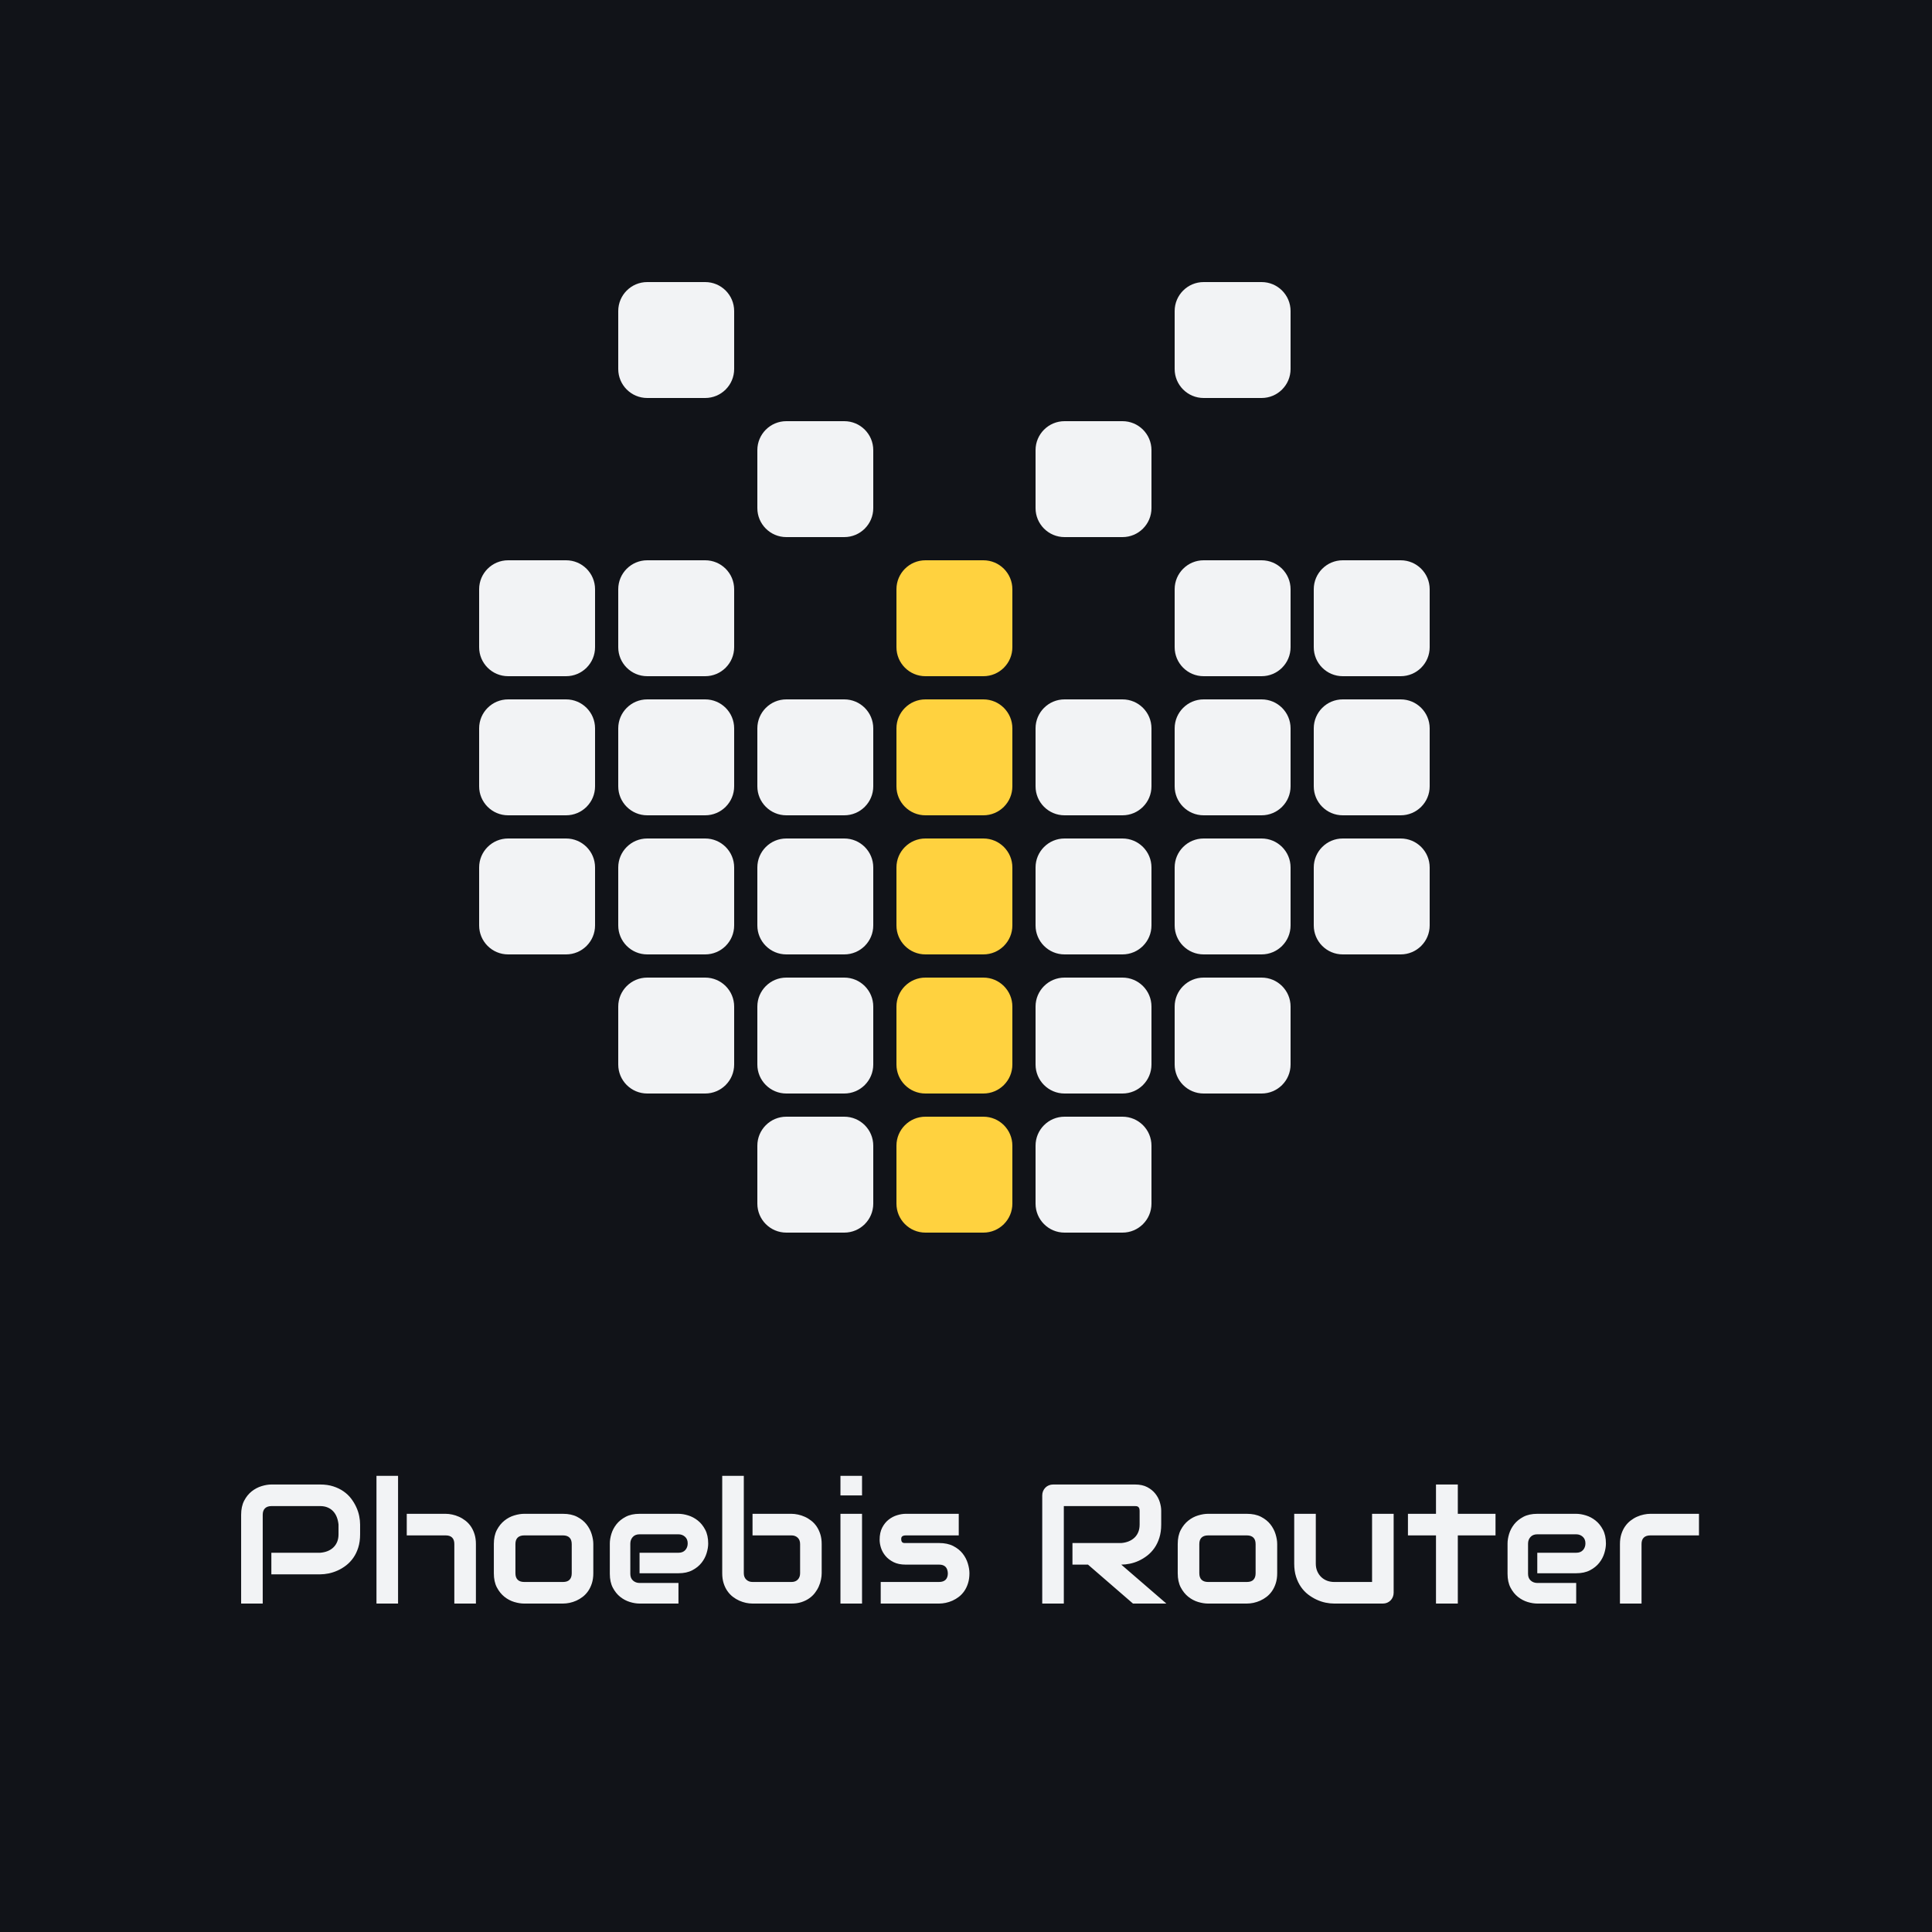
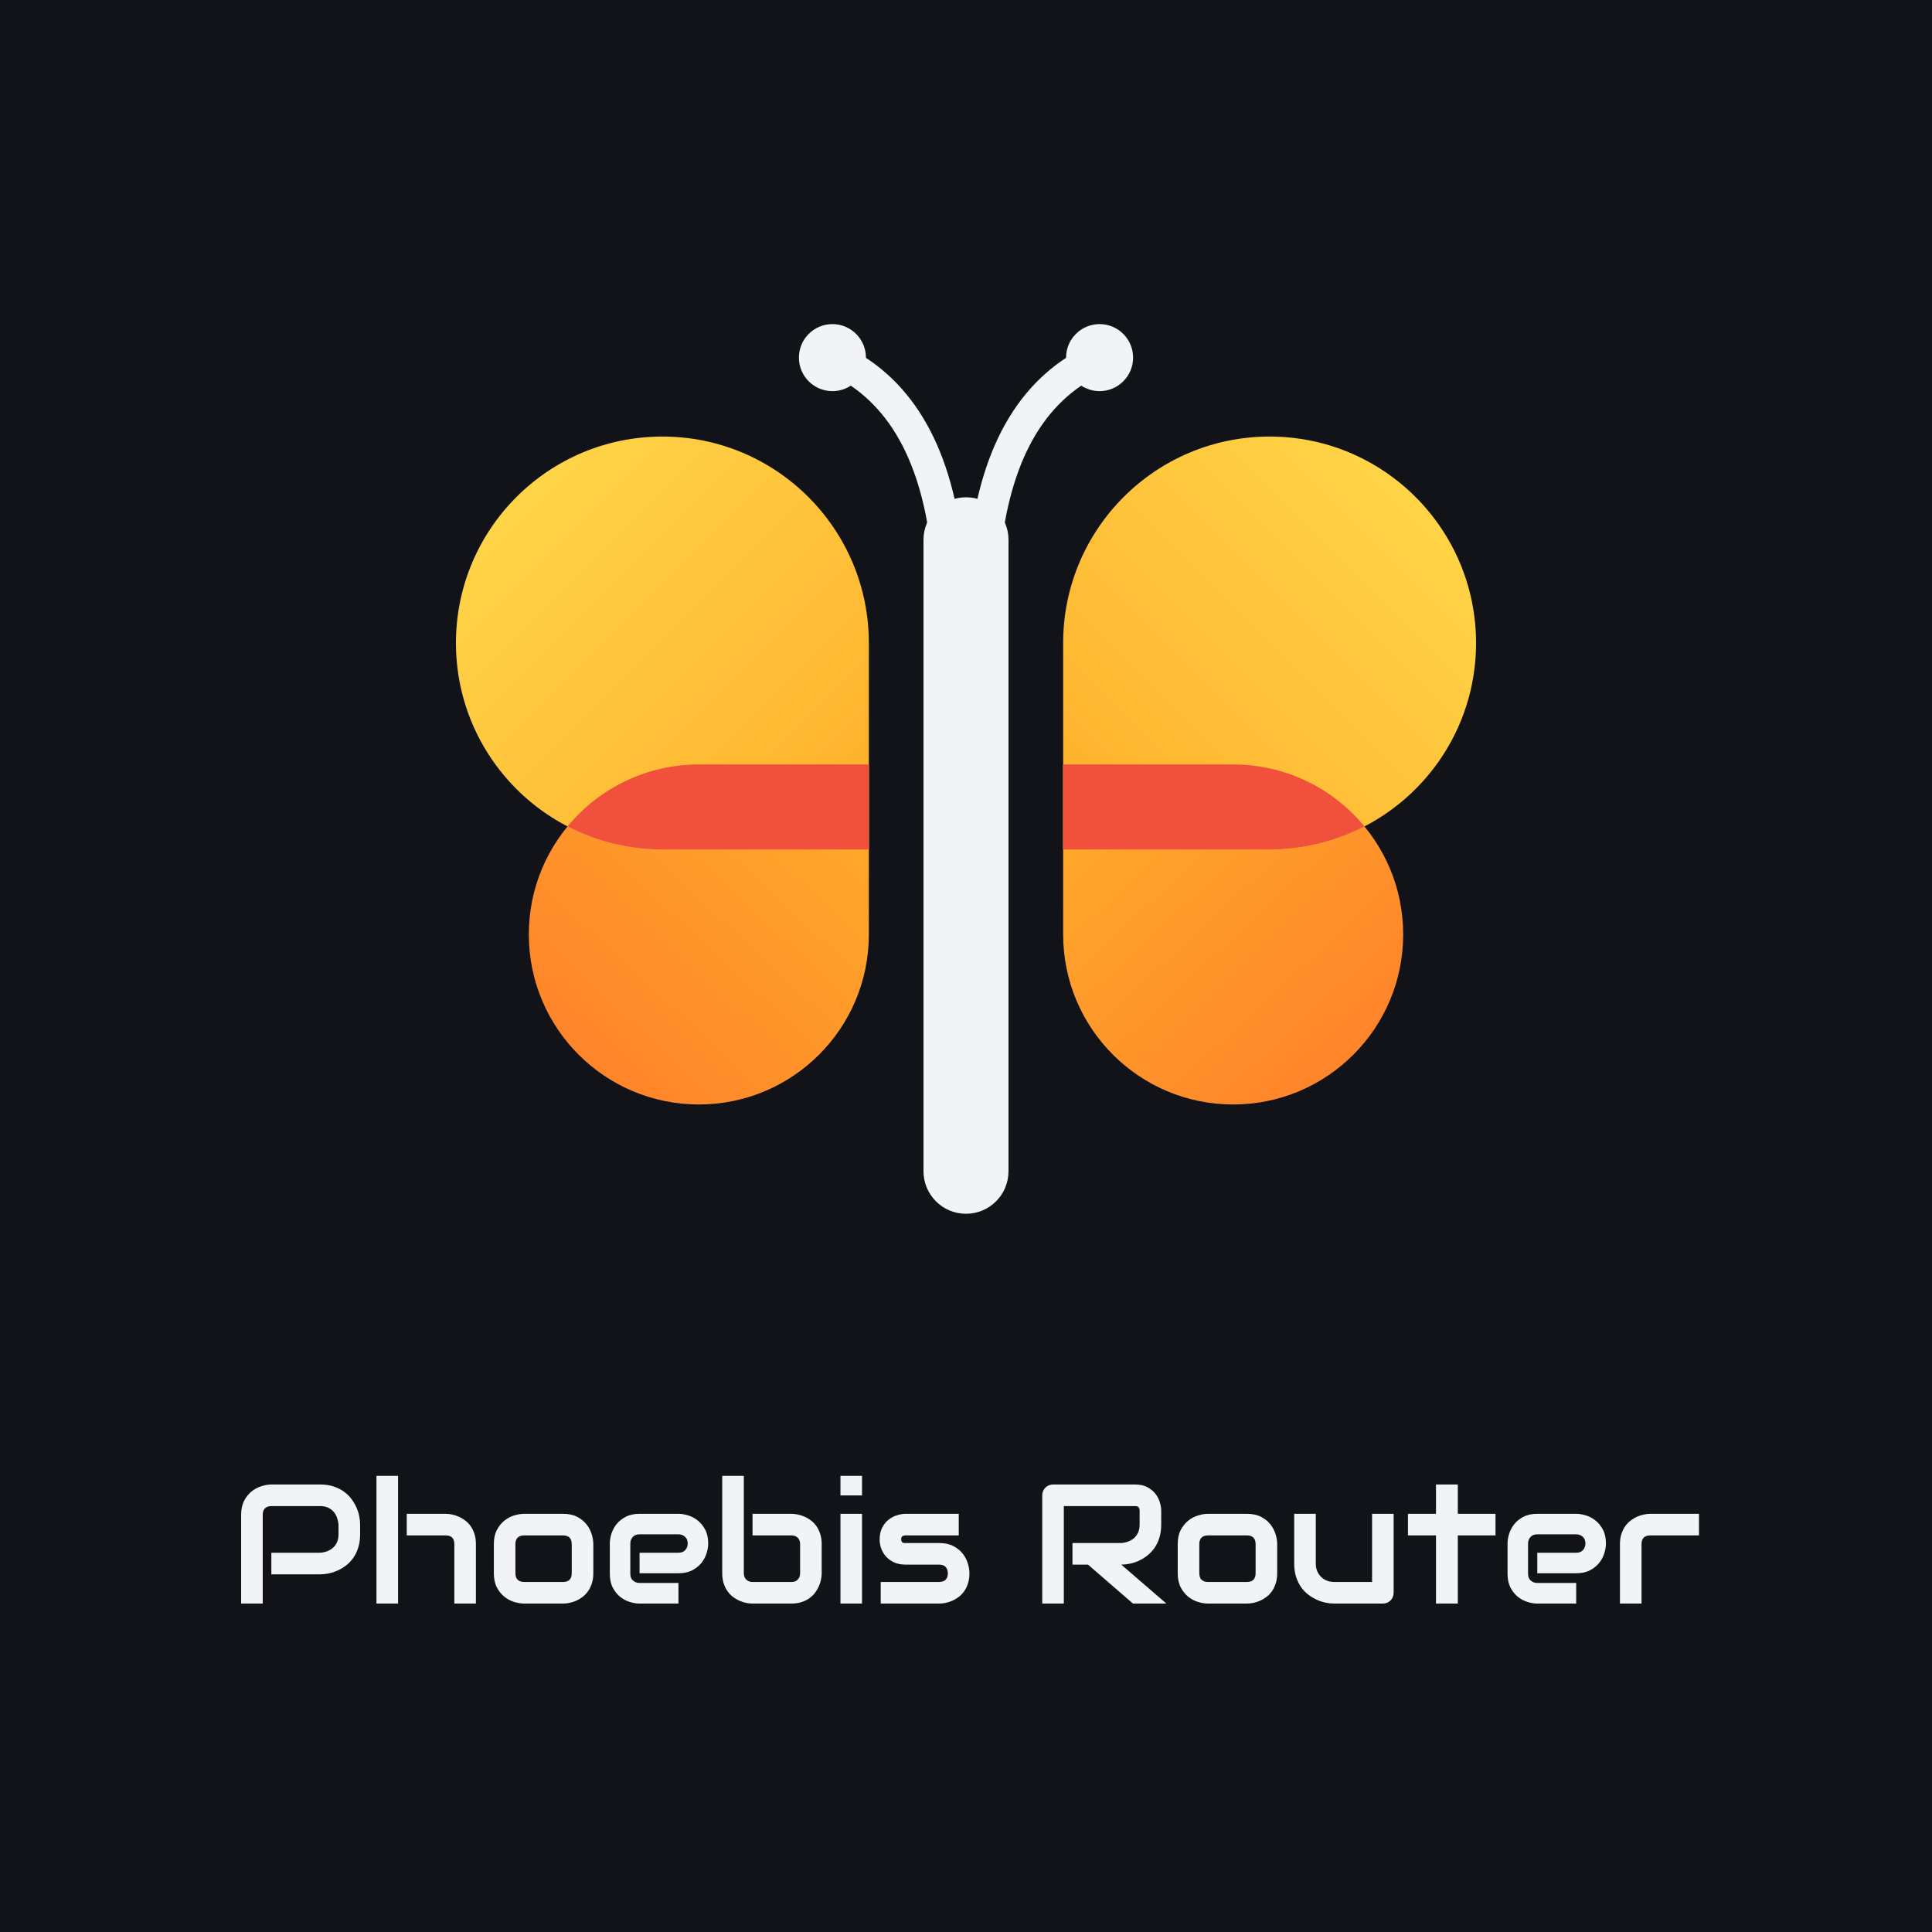
<svg xmlns="http://www.w3.org/2000/svg" width="1000" height="1000" viewBox="0 0 1000 1000">
+   <defs>
+     <linearGradient id="linear-pattern-0" gradientUnits="userSpaceOnUse" x1="449.714" y1="395.674" x2="286.286" y2="571.674">
+       <stop offset="0" stop-color="rgb(100%, 68.235%, 16.863%)" stop-opacity="1" />
+       <stop offset="1" stop-color="rgb(100%, 49.804%, 16.471%)" stop-opacity="1" />
+     </linearGradient>
+     <linearGradient id="linear-pattern-1" gradientUnits="userSpaceOnUse" x1="248.571" y1="238.531" x2="449.714" y2="439.674">
+       <stop offset="0" stop-color="rgb(100%, 84.706%, 29.02%)" stop-opacity="1" />
+       <stop offset="1" stop-color="rgb(100%, 68.235%, 16.863%)" stop-opacity="1" />
+     </linearGradient>
+     <linearGradient id="linear-pattern-2" gradientUnits="userSpaceOnUse" x1="550.286" y1="395.674" x2="713.714" y2="571.674">
+       <stop offset="0" stop-color="rgb(100%, 68.235%, 16.863%)" stop-opacity="1" />
+       <stop offset="1" stop-color="rgb(100%, 49.804%, 16.471%)" stop-opacity="1" />
+     </linearGradient>
+     <linearGradient id="linear-pattern-3" gradientUnits="userSpaceOnUse" x1="751.429" y1="238.531" x2="550.286" y2="439.674">
+       <stop offset="0" stop-color="rgb(100%, 84.706%, 29.02%)" stop-opacity="1" />
+       <stop offset="1" stop-color="rgb(100%, 68.235%, 16.863%)" stop-opacity="1" />
+     </linearGradient>
+   </defs>
  <rect x="-100" y="-100" width="1200" height="1200" fill="rgb(6.667%, 7.451%, 9.412%)" fill-opacity="1" />
-   <path fill-rule="nonzero" fill="rgb(94.902%, 95.294%, 96.078%)" fill-opacity="1" d="M 335 146 L 365 146 C 373.285 146 380 152.715 380 161 L 380 191 C 380 199.285 373.285 206 365 206 L 335 206 C 326.715 206 320 199.285 320 191 L 320 161 C 320 152.715 326.715 146 335 146 Z M 335 146 " />
-   <path fill-rule="nonzero" fill="rgb(94.902%, 95.294%, 96.078%)" fill-opacity="1" d="M 623 146 L 653 146 C 661.285 146 668 152.715 668 161 L 668 191 C 668 199.285 661.285 206 653 206 L 623 206 C 614.715 206 608 199.285 608 191 L 608 161 C 608 152.715 614.715 146 623 146 Z M 623 146 " />
-   <path fill-rule="nonzero" fill="rgb(94.902%, 95.294%, 96.078%)" fill-opacity="1" d="M 407 218 L 437 218 C 445.285 218 452 224.715 452 233 L 452 263 C 452 271.285 445.285 278 437 278 L 407 278 C 398.715 278 392 271.285 392 263 L 392 233 C 392 224.715 398.715 218 407 218 Z M 407 218 " />
-   <path fill-rule="nonzero" fill="rgb(94.902%, 95.294%, 96.078%)" fill-opacity="1" d="M 551 218 L 581 218 C 589.285 218 596 224.715 596 233 L 596 263 C 596 271.285 589.285 278 581 278 L 551 278 C 542.715 278 536 271.285 536 263 L 536 233 C 536 224.715 542.715 218 551 218 Z M 551 218 " />
-   <path fill-rule="nonzero" fill="rgb(94.902%, 95.294%, 96.078%)" fill-opacity="1" d="M 263 290 L 293 290 C 301.285 290 308 296.715 308 305 L 308 335 C 308 343.285 301.285 350 293 350 L 263 350 C 254.715 350 248 343.285 248 335 L 248 305 C 248 296.715 254.715 290 263 290 Z M 263 290 " />
-   <path fill-rule="nonzero" fill="rgb(94.902%, 95.294%, 96.078%)" fill-opacity="1" d="M 335 290 L 365 290 C 373.285 290 380 296.715 380 305 L 380 335 C 380 343.285 373.285 350 365 350 L 335 350 C 326.715 350 320 343.285 320 335 L 320 305 C 320 296.715 326.715 290 335 290 Z M 335 290 " />
-   <path fill-rule="nonzero" fill="rgb(100%, 82.353%, 24.706%)" fill-opacity="1" d="M 479 290 L 509 290 C 517.285 290 524 296.715 524 305 L 524 335 C 524 343.285 517.285 350 509 350 L 479 350 C 470.715 350 464 343.285 464 335 L 464 305 C 464 296.715 470.715 290 479 290 Z M 479 290 " />
-   <path fill-rule="nonzero" fill="rgb(94.902%, 95.294%, 96.078%)" fill-opacity="1" d="M 623 290 L 653 290 C 661.285 290 668 296.715 668 305 L 668 335 C 668 343.285 661.285 350 653 350 L 623 350 C 614.715 350 608 343.285 608 335 L 608 305 C 608 296.715 614.715 290 623 290 Z M 623 290 " />
-   <path fill-rule="nonzero" fill="rgb(94.902%, 95.294%, 96.078%)" fill-opacity="1" d="M 695 290 L 725 290 C 733.285 290 740 296.715 740 305 L 740 335 C 740 343.285 733.285 350 725 350 L 695 350 C 686.715 350 680 343.285 680 335 L 680 305 C 680 296.715 686.715 290 695 290 Z M 695 290 " />
-   <path fill-rule="nonzero" fill="rgb(94.902%, 95.294%, 96.078%)" fill-opacity="1" d="M 263 362 L 293 362 C 301.285 362 308 368.715 308 377 L 308 407 C 308 415.285 301.285 422 293 422 L 263 422 C 254.715 422 248 415.285 248 407 L 248 377 C 248 368.715 254.715 362 263 362 Z M 263 362 " />
-   <path fill-rule="nonzero" fill="rgb(94.902%, 95.294%, 96.078%)" fill-opacity="1" d="M 335 362 L 365 362 C 373.285 362 380 368.715 380 377 L 380 407 C 380 415.285 373.285 422 365 422 L 335 422 C 326.715 422 320 415.285 320 407 L 320 377 C 320 368.715 326.715 362 335 362 Z M 335 362 " />
-   <path fill-rule="nonzero" fill="rgb(94.902%, 95.294%, 96.078%)" fill-opacity="1" d="M 407 362 L 437 362 C 445.285 362 452 368.715 452 377 L 452 407 C 452 415.285 445.285 422 437 422 L 407 422 C 398.715 422 392 415.285 392 407 L 392 377 C 392 368.715 398.715 362 407 362 Z M 407 362 " />
-   <path fill-rule="nonzero" fill="rgb(100%, 82.353%, 24.706%)" fill-opacity="1" d="M 479 362 L 509 362 C 517.285 362 524 368.715 524 377 L 524 407 C 524 415.285 517.285 422 509 422 L 479 422 C 470.715 422 464 415.285 464 407 L 464 377 C 464 368.715 470.715 362 479 362 Z M 479 362 " />
-   <path fill-rule="nonzero" fill="rgb(94.902%, 95.294%, 96.078%)" fill-opacity="1" d="M 551 362 L 581 362 C 589.285 362 596 368.715 596 377 L 596 407 C 596 415.285 589.285 422 581 422 L 551 422 C 542.715 422 536 415.285 536 407 L 536 377 C 536 368.715 542.715 362 551 362 Z M 551 362 " />
-   <path fill-rule="nonzero" fill="rgb(94.902%, 95.294%, 96.078%)" fill-opacity="1" d="M 623 362 L 653 362 C 661.285 362 668 368.715 668 377 L 668 407 C 668 415.285 661.285 422 653 422 L 623 422 C 614.715 422 608 415.285 608 407 L 608 377 C 608 368.715 614.715 362 623 362 Z M 623 362 " />
-   <path fill-rule="nonzero" fill="rgb(94.902%, 95.294%, 96.078%)" fill-opacity="1" d="M 695 362 L 725 362 C 733.285 362 740 368.715 740 377 L 740 407 C 740 415.285 733.285 422 725 422 L 695 422 C 686.715 422 680 415.285 680 407 L 680 377 C 680 368.715 686.715 362 695 362 Z M 695 362 " />
-   <path fill-rule="nonzero" fill="rgb(94.902%, 95.294%, 96.078%)" fill-opacity="1" d="M 263 434 L 293 434 C 301.285 434 308 440.715 308 449 L 308 479 C 308 487.285 301.285 494 293 494 L 263 494 C 254.715 494 248 487.285 248 479 L 248 449 C 248 440.715 254.715 434 263 434 Z M 263 434 " />
-   <path fill-rule="nonzero" fill="rgb(94.902%, 95.294%, 96.078%)" fill-opacity="1" d="M 335 434 L 365 434 C 373.285 434 380 440.715 380 449 L 380 479 C 380 487.285 373.285 494 365 494 L 335 494 C 326.715 494 320 487.285 320 479 L 320 449 C 320 440.715 326.715 434 335 434 Z M 335 434 " />
-   <path fill-rule="nonzero" fill="rgb(94.902%, 95.294%, 96.078%)" fill-opacity="1" d="M 407 434 L 437 434 C 445.285 434 452 440.715 452 449 L 452 479 C 452 487.285 445.285 494 437 494 L 407 494 C 398.715 494 392 487.285 392 479 L 392 449 C 392 440.715 398.715 434 407 434 Z M 407 434 " />
-   <path fill-rule="nonzero" fill="rgb(100%, 82.353%, 24.706%)" fill-opacity="1" d="M 479 434 L 509 434 C 517.285 434 524 440.715 524 449 L 524 479 C 524 487.285 517.285 494 509 494 L 479 494 C 470.715 494 464 487.285 464 479 L 464 449 C 464 440.715 470.715 434 479 434 Z M 479 434 " />
-   <path fill-rule="nonzero" fill="rgb(94.902%, 95.294%, 96.078%)" fill-opacity="1" d="M 551 434 L 581 434 C 589.285 434 596 440.715 596 449 L 596 479 C 596 487.285 589.285 494 581 494 L 551 494 C 542.715 494 536 487.285 536 479 L 536 449 C 536 440.715 542.715 434 551 434 Z M 551 434 " />
-   <path fill-rule="nonzero" fill="rgb(94.902%, 95.294%, 96.078%)" fill-opacity="1" d="M 623 434 L 653 434 C 661.285 434 668 440.715 668 449 L 668 479 C 668 487.285 661.285 494 653 494 L 623 494 C 614.715 494 608 487.285 608 479 L 608 449 C 608 440.715 614.715 434 623 434 Z M 623 434 " />
-   <path fill-rule="nonzero" fill="rgb(94.902%, 95.294%, 96.078%)" fill-opacity="1" d="M 695 434 L 725 434 C 733.285 434 740 440.715 740 449 L 740 479 C 740 487.285 733.285 494 725 494 L 695 494 C 686.715 494 680 487.285 680 479 L 680 449 C 680 440.715 686.715 434 695 434 Z M 695 434 " />
-   <path fill-rule="nonzero" fill="rgb(94.902%, 95.294%, 96.078%)" fill-opacity="1" d="M 335 506 L 365 506 C 373.285 506 380 512.715 380 521 L 380 551 C 380 559.285 373.285 566 365 566 L 335 566 C 326.715 566 320 559.285 320 551 L 320 521 C 320 512.715 326.715 506 335 506 Z M 335 506 " />
-   <path fill-rule="nonzero" fill="rgb(94.902%, 95.294%, 96.078%)" fill-opacity="1" d="M 407 506 L 437 506 C 445.285 506 452 512.715 452 521 L 452 551 C 452 559.285 445.285 566 437 566 L 407 566 C 398.715 566 392 559.285 392 551 L 392 521 C 392 512.715 398.715 506 407 506 Z M 407 506 " />
-   <path fill-rule="nonzero" fill="rgb(100%, 82.353%, 24.706%)" fill-opacity="1" d="M 479 506 L 509 506 C 517.285 506 524 512.715 524 521 L 524 551 C 524 559.285 517.285 566 509 566 L 479 566 C 470.715 566 464 559.285 464 551 L 464 521 C 464 512.715 470.715 506 479 506 Z M 479 506 " />
-   <path fill-rule="nonzero" fill="rgb(94.902%, 95.294%, 96.078%)" fill-opacity="1" d="M 551 506 L 581 506 C 589.285 506 596 512.715 596 521 L 596 551 C 596 559.285 589.285 566 581 566 L 551 566 C 542.715 566 536 559.285 536 551 L 536 521 C 536 512.715 542.715 506 551 506 Z M 551 506 " />
-   <path fill-rule="nonzero" fill="rgb(94.902%, 95.294%, 96.078%)" fill-opacity="1" d="M 623 506 L 653 506 C 661.285 506 668 512.715 668 521 L 668 551 C 668 559.285 661.285 566 653 566 L 623 566 C 614.715 566 608 559.285 608 551 L 608 521 C 608 512.715 614.715 506 623 506 Z M 623 506 " />
-   <path fill-rule="nonzero" fill="rgb(94.902%, 95.294%, 96.078%)" fill-opacity="1" d="M 407 578 L 437 578 C 445.285 578 452 584.715 452 593 L 452 623 C 452 631.285 445.285 638 437 638 L 407 638 C 398.715 638 392 631.285 392 623 L 392 593 C 392 584.715 398.715 578 407 578 Z M 407 578 " />
-   <path fill-rule="nonzero" fill="rgb(100%, 82.353%, 24.706%)" fill-opacity="1" d="M 479 578 L 509 578 C 517.285 578 524 584.715 524 593 L 524 623 C 524 631.285 517.285 638 509 638 L 479 638 C 470.715 638 464 631.285 464 623 L 464 593 C 464 584.715 470.715 578 479 578 Z M 479 578 " />
-   <path fill-rule="nonzero" fill="rgb(94.902%, 95.294%, 96.078%)" fill-opacity="1" d="M 551 578 L 581 578 C 589.285 578 596 584.715 596 593 L 596 623 C 596 631.285 589.285 638 581 638 L 551 638 C 542.715 638 536 631.285 536 623 L 536 593 C 536 584.715 542.715 578 551 578 Z M 551 578 " />
+   <path fill-rule="nonzero" fill="url(#linear-pattern-0)" d="M 449.715 395.676 L 361.715 395.676 C 313.113 395.676 273.715 435.074 273.715 483.676 C 273.715 532.273 313.113 571.676 361.715 571.676 C 410.316 571.676 449.715 532.273 449.715 483.676 Z M 449.715 395.676 " />
+   <path fill-rule="nonzero" fill="url(#linear-pattern-1)" d="M 449.715 439.676 L 449.715 332.816 C 449.715 273.801 401.871 225.961 342.855 225.961 C 283.84 225.961 236 273.801 236 332.816 C 236 391.832 283.84 439.676 342.855 439.676 Z M 449.715 439.676 " />
+   <path fill-rule="nonzero" fill="url(#linear-pattern-2)" d="M 550.285 395.676 L 550.285 483.676 C 550.285 532.273 589.684 571.676 638.285 571.676 C 686.887 571.676 726.285 532.273 726.285 483.676 C 726.285 435.074 686.887 395.676 638.285 395.676 Z M 550.285 395.676 " />
+   <path fill-rule="nonzero" fill="url(#linear-pattern-3)" d="M 550.285 439.676 L 657.145 439.676 C 716.16 439.676 764 391.832 764 332.816 C 764 273.801 716.16 225.961 657.145 225.961 C 598.129 225.961 550.285 273.801 550.285 332.816 Z M 550.285 439.676 " />
+   <path fill-rule="nonzero" fill="rgb(94.118%, 31.373%, 23.529%)" fill-opacity="1" d="M 449.715 395.676 L 361.715 395.676 C 335.414 395.676 310.496 407.438 293.781 427.738 C 308.949 435.582 325.777 439.676 342.855 439.676 L 449.715 439.676 Z M 449.715 395.676 " />
+   <path fill-rule="nonzero" fill="rgb(94.118%, 31.373%, 23.529%)" fill-opacity="1" d="M 550.285 395.676 L 550.285 439.676 L 657.145 439.676 C 674.223 439.676 691.051 435.582 706.219 427.738 C 689.504 407.438 664.586 395.676 638.285 395.676 Z M 550.285 395.676 " />
+   <path fill="none" stroke-width="16.343" stroke-linecap="round" stroke-linejoin="miter" stroke="rgb(94.902%, 95.294%, 96.078%)" stroke-opacity="1" stroke-miterlimit="4" d="M 489.941 282.531 C 484.078 232.246 464.383 199.77 430.855 185.102 " />
+   <path fill-rule="nonzero" fill="rgb(94.902%, 95.294%, 96.078%)" fill-opacity="1" d="M 448.207 185.102 C 448.207 194.684 440.438 202.453 430.855 202.453 C 421.277 202.453 413.508 194.684 413.508 185.102 C 413.508 175.52 421.277 167.754 430.855 167.754 C 440.438 167.754 448.207 175.52 448.207 185.102 Z M 448.207 185.102 " />
+   <path fill="none" stroke-width="16.343" stroke-linecap="round" stroke-linejoin="miter" stroke="rgb(94.902%, 95.294%, 96.078%)" stroke-opacity="1" stroke-miterlimit="4" d="M 510.059 282.531 C 515.922 232.246 535.617 199.77 569.145 185.102 " />
+   <path fill-rule="nonzero" fill="rgb(94.902%, 95.294%, 96.078%)" fill-opacity="1" d="M 586.492 185.102 C 586.492 194.684 578.723 202.453 569.145 202.453 C 559.562 202.453 551.793 194.684 551.793 185.102 C 551.793 175.52 559.562 167.754 569.145 167.754 C 578.723 167.754 586.492 175.52 586.492 185.102 Z M 586.492 185.102 " />
+   <path fill-rule="nonzero" fill="rgb(94.902%, 95.294%, 96.078%)" fill-opacity="1" d="M 500 257.391 C 512.148 257.391 522 267.238 522 279.391 L 522 606.246 C 522 618.395 512.148 628.246 500 628.246 C 487.852 628.246 478 618.395 478 606.246 L 478 279.391 C 478 267.238 487.852 257.391 500 257.391 Z M 500 257.391 " />
  <path fill-rule="nonzero" fill="rgb(94.902%, 95.294%, 96.078%)" fill-opacity="1" d="M 186.391 794.156 C 186.391 796.711 186.07 798.992 185.438 801 C 184.812 803 183.961 804.766 182.891 806.297 C 181.816 807.828 180.578 809.141 179.172 810.234 C 177.766 811.32 176.297 812.203 174.766 812.891 C 173.234 813.578 171.688 814.086 170.125 814.406 C 168.562 814.719 167.094 814.875 165.719 814.875 L 140.453 814.875 L 140.453 803.703 L 165.719 803.703 C 167.156 803.59 168.453 803.297 169.609 802.828 C 170.773 802.352 171.77 801.711 172.594 800.906 C 173.426 800.105 174.07 799.141 174.531 798.016 C 174.988 796.883 175.219 795.594 175.219 794.156 L 175.219 789.094 C 175.07 787.688 174.77 786.402 174.312 785.234 C 173.852 784.059 173.227 783.055 172.438 782.219 C 171.656 781.387 170.707 780.734 169.594 780.266 C 168.477 779.789 167.188 779.547 165.719 779.547 L 140.547 779.547 C 139.055 779.547 137.922 779.938 137.141 780.719 C 136.367 781.492 135.984 782.605 135.984 784.062 L 135.984 830 L 124.812 830 L 124.812 784.062 C 124.812 781.199 125.332 778.766 126.375 776.766 C 127.426 774.758 128.734 773.137 130.297 771.906 C 131.859 770.68 133.555 769.781 135.391 769.219 C 137.223 768.656 138.91 768.375 140.453 768.375 L 165.719 768.375 C 168.238 768.375 170.5 768.699 172.5 769.344 C 174.508 769.992 176.281 770.852 177.812 771.922 C 179.352 772.996 180.66 774.234 181.734 775.641 C 182.805 777.047 183.691 778.516 184.391 780.047 C 185.098 781.578 185.609 783.125 185.922 784.688 C 186.234 786.25 186.391 787.719 186.391 789.094 Z M 246.332 830 L 235.16 830 L 235.16 799.188 C 235.16 797.73 234.785 796.621 234.035 795.859 C 233.293 795.102 232.18 794.719 230.691 794.719 L 210.535 794.719 L 210.535 783.547 L 230.691 783.547 C 231.754 783.547 232.867 783.672 234.035 783.922 C 235.211 784.164 236.379 784.543 237.535 785.062 C 238.699 785.574 239.816 786.242 240.879 787.062 C 241.941 787.875 242.871 788.859 243.676 790.016 C 244.477 791.172 245.117 792.512 245.598 794.031 C 246.086 795.555 246.332 797.273 246.332 799.188 Z M 206.035 830 L 194.863 830 L 194.863 763.906 L 206.035 763.906 Z M 307.098 814.312 C 307.098 816.23 306.852 817.961 306.363 819.5 C 305.871 821.031 305.227 822.375 304.426 823.531 C 303.621 824.688 302.691 825.68 301.629 826.5 C 300.574 827.312 299.465 827.98 298.301 828.5 C 297.145 829.012 295.973 829.391 294.785 829.641 C 293.598 829.883 292.473 830 291.41 830 L 271.254 830 C 269.711 830 268.023 829.73 266.191 829.188 C 264.355 828.637 262.66 827.742 261.098 826.5 C 259.535 825.25 258.227 823.633 257.176 821.641 C 256.133 819.652 255.613 817.211 255.613 814.312 L 255.613 799.188 C 255.613 796.324 256.133 793.898 257.176 791.906 C 258.227 789.918 259.535 788.305 261.098 787.062 C 262.66 785.812 264.355 784.918 266.191 784.375 C 268.023 783.824 269.711 783.547 271.254 783.547 L 291.41 783.547 C 294.273 783.547 296.707 784.062 298.707 785.094 C 300.715 786.125 302.336 787.422 303.566 788.984 C 304.793 790.547 305.691 792.246 306.254 794.078 C 306.816 795.914 307.098 797.617 307.098 799.188 Z M 295.926 799.281 C 295.926 797.73 295.535 796.586 294.754 795.844 C 293.98 795.094 292.867 794.719 291.41 794.719 L 271.348 794.719 C 269.855 794.719 268.723 795.102 267.941 795.859 C 267.168 796.621 266.785 797.73 266.785 799.188 L 266.785 814.312 C 266.785 815.773 267.168 816.891 267.941 817.672 C 268.723 818.445 269.855 818.828 271.348 818.828 L 291.41 818.828 C 292.93 818.828 294.059 818.445 294.801 817.672 C 295.551 816.891 295.926 815.773 295.926 814.312 Z M 366.562 798.938 C 366.562 800.48 366.285 802.148 365.734 803.938 C 365.191 805.73 364.312 807.391 363.094 808.922 C 361.883 810.453 360.297 811.734 358.328 812.766 C 356.367 813.797 353.984 814.312 351.172 814.312 L 331.031 814.312 L 331.031 803.703 L 351.172 803.703 C 352.691 803.703 353.867 803.242 354.703 802.312 C 355.535 801.375 355.953 800.219 355.953 798.844 C 355.953 797.387 355.484 796.242 354.547 795.406 C 353.617 794.574 352.492 794.156 351.172 794.156 L 331.031 794.156 C 329.508 794.156 328.332 794.625 327.5 795.562 C 326.664 796.492 326.25 797.641 326.25 799.016 L 326.25 814.609 C 326.25 816.102 326.711 817.262 327.641 818.094 C 328.578 818.93 329.734 819.344 331.109 819.344 L 351.172 819.344 L 351.172 830 L 331.031 830 C 329.477 830 327.805 829.73 326.016 829.188 C 324.223 828.637 322.562 827.758 321.031 826.547 C 319.5 825.328 318.219 823.742 317.188 821.781 C 316.156 819.812 315.641 817.422 315.641 814.609 L 315.641 798.938 C 315.641 797.387 315.91 795.715 316.453 793.922 C 317.004 792.133 317.883 790.469 319.094 788.938 C 320.312 787.406 321.898 786.125 323.859 785.094 C 325.828 784.062 328.219 783.547 331.031 783.547 L 351.172 783.547 C 352.723 783.547 354.395 783.824 356.188 784.375 C 357.977 784.918 359.641 785.797 361.172 787.016 C 362.703 788.227 363.984 789.812 365.016 791.781 C 366.047 793.742 366.562 796.125 366.562 798.938 Z M 425.305 814.312 C 425.305 815.375 425.18 816.496 424.93 817.672 C 424.688 818.84 424.309 820.008 423.789 821.172 C 423.277 822.328 422.609 823.438 421.789 824.5 C 420.977 825.562 419.984 826.5 418.82 827.312 C 417.664 828.125 416.324 828.777 414.805 829.266 C 413.293 829.758 411.578 830 409.664 830 L 389.508 830 C 388.445 830 387.324 829.883 386.148 829.641 C 384.98 829.391 383.812 829.012 382.648 828.5 C 381.492 827.98 380.383 827.312 379.32 826.5 C 378.258 825.68 377.32 824.688 376.508 823.531 C 375.695 822.375 375.043 821.031 374.555 819.5 C 374.062 817.961 373.82 816.23 373.82 814.312 L 373.82 763.906 L 384.992 763.906 L 384.992 814.312 C 384.992 815.688 385.418 816.789 386.273 817.609 C 387.137 818.422 388.215 818.828 389.508 818.828 L 409.664 818.828 C 411.059 818.828 412.152 818.414 412.945 817.578 C 413.734 816.746 414.133 815.656 414.133 814.312 L 414.133 799.188 C 414.133 797.781 413.715 796.688 412.883 795.906 C 412.047 795.117 410.977 794.719 409.664 794.719 L 389.508 794.719 L 389.508 783.547 L 409.664 783.547 C 410.715 783.547 411.828 783.672 413.008 783.922 C 414.184 784.164 415.352 784.543 416.508 785.062 C 417.672 785.574 418.781 786.242 419.836 787.062 C 420.898 787.875 421.828 788.859 422.633 790.016 C 423.434 791.172 424.078 792.512 424.57 794.031 C 425.059 795.555 425.305 797.273 425.305 799.188 Z M 446.188 774.016 L 435.016 774.016 L 435.016 763.906 L 446.188 763.906 Z M 446.188 830 L 435.016 830 L 435.016 783.547 L 446.188 783.547 Z M 501.777 814.312 C 501.777 816.23 501.531 817.961 501.043 819.5 C 500.562 821.031 499.922 822.375 499.121 823.531 C 498.316 824.688 497.387 825.68 496.324 826.5 C 495.262 827.312 494.152 827.98 492.996 828.5 C 491.84 829.012 490.66 829.391 489.465 829.641 C 488.277 829.883 487.156 830 486.105 830 L 455.855 830 L 455.855 818.828 L 486.012 818.828 C 487.531 818.828 488.676 818.445 489.449 817.672 C 490.219 816.891 490.605 815.773 490.605 814.312 C 490.469 811.336 488.969 809.844 486.105 809.844 L 468.777 809.844 C 466.316 809.844 464.23 809.418 462.512 808.562 C 460.793 807.699 459.395 806.625 458.324 805.344 C 457.25 804.055 456.473 802.664 455.996 801.172 C 455.527 799.684 455.293 798.293 455.293 797 C 455.293 794.512 455.734 792.414 456.621 790.703 C 457.504 788.996 458.621 787.617 459.965 786.562 C 461.316 785.5 462.781 784.734 464.355 784.266 C 465.926 783.789 467.402 783.547 468.777 783.547 L 496.246 783.547 L 496.246 794.719 L 468.871 794.719 C 468.297 794.719 467.844 794.789 467.512 794.922 C 467.188 795.047 466.941 795.219 466.777 795.438 C 466.621 795.648 466.527 795.875 466.496 796.125 C 466.473 796.367 466.465 796.602 466.465 796.828 C 466.496 797.289 466.578 797.648 466.715 797.906 C 466.859 798.156 467.035 798.34 467.246 798.453 C 467.465 798.57 467.707 798.637 467.98 798.656 C 468.262 798.668 468.527 798.672 468.777 798.672 L 486.105 798.672 C 488.969 798.672 491.402 799.188 493.402 800.219 C 495.41 801.25 497.031 802.547 498.262 804.109 C 499.488 805.672 500.379 807.371 500.934 809.203 C 501.496 811.039 501.777 812.742 501.777 814.312 Z M 601.039 789.094 C 601.039 791.648 600.719 793.93 600.086 795.938 C 599.461 797.938 598.609 799.703 597.539 801.234 C 596.465 802.766 595.227 804.078 593.82 805.172 C 592.414 806.258 590.945 807.152 589.414 807.859 C 587.883 808.559 586.336 809.062 584.773 809.375 C 583.211 809.688 581.742 809.844 580.367 809.844 L 603.711 830 L 586.43 830 L 563.148 809.844 L 555.102 809.844 L 555.102 798.672 L 580.367 798.672 C 581.773 798.559 583.055 798.266 584.211 797.797 C 585.375 797.32 586.383 796.68 587.227 795.875 C 588.07 795.074 588.719 794.109 589.18 792.984 C 589.637 791.852 589.867 790.555 589.867 789.094 L 589.867 782.047 C 589.867 781.414 589.789 780.934 589.633 780.609 C 589.477 780.277 589.273 780.031 589.023 779.875 C 588.781 779.719 588.527 779.625 588.258 779.594 C 587.984 779.562 587.734 779.547 587.508 779.547 L 550.633 779.547 L 550.633 830 L 539.461 830 L 539.461 774.016 C 539.461 773.234 539.602 772.5 539.883 771.812 C 540.172 771.125 540.57 770.527 541.07 770.016 C 541.578 769.496 542.18 769.094 542.867 768.812 C 543.555 768.523 544.297 768.375 545.102 768.375 L 587.508 768.375 C 589.996 768.375 592.102 768.828 593.82 769.734 C 595.539 770.641 596.934 771.777 598.008 773.141 C 599.078 774.496 599.852 775.961 600.32 777.531 C 600.797 779.105 601.039 780.578 601.039 781.953 Z M 661.074 814.312 C 661.074 816.23 660.828 817.961 660.34 819.5 C 659.848 821.031 659.203 822.375 658.402 823.531 C 657.598 824.688 656.668 825.68 655.605 826.5 C 654.551 827.312 653.441 827.98 652.277 828.5 C 651.121 829.012 649.949 829.391 648.762 829.641 C 647.574 829.883 646.449 830 645.387 830 L 625.23 830 C 623.688 830 622 829.73 620.168 829.188 C 618.332 828.637 616.637 827.742 615.074 826.5 C 613.512 825.25 612.203 823.633 611.152 821.641 C 610.109 819.652 609.59 817.211 609.59 814.312 L 609.59 799.188 C 609.59 796.324 610.109 793.898 611.152 791.906 C 612.203 789.918 613.512 788.305 615.074 787.062 C 616.637 785.812 618.332 784.918 620.168 784.375 C 622 783.824 623.688 783.547 625.23 783.547 L 645.387 783.547 C 648.25 783.547 650.684 784.062 652.684 785.094 C 654.691 786.125 656.312 787.422 657.543 788.984 C 658.77 790.547 659.668 792.246 660.23 794.078 C 660.793 795.914 661.074 797.617 661.074 799.188 Z M 649.902 799.281 C 649.902 797.73 649.512 796.586 648.73 795.844 C 647.957 795.094 646.844 794.719 645.387 794.719 L 625.324 794.719 C 623.832 794.719 622.699 795.102 621.918 795.859 C 621.145 796.621 620.762 797.73 620.762 799.188 L 620.762 814.312 C 620.762 815.773 621.145 816.891 621.918 817.672 C 622.699 818.445 623.832 818.828 625.324 818.828 L 645.387 818.828 C 646.906 818.828 648.035 818.445 648.777 817.672 C 649.527 816.891 649.902 815.773 649.902 814.312 Z M 721.352 824.375 C 721.352 825.18 721.203 825.922 720.914 826.609 C 720.633 827.297 720.242 827.891 719.742 828.391 C 719.242 828.891 718.652 829.289 717.977 829.578 C 717.309 829.859 716.586 830 715.805 830 L 690.539 830 C 689.164 830 687.695 829.844 686.133 829.531 C 684.578 829.211 683.043 828.699 681.523 828 C 680 827.305 678.531 826.418 677.117 825.344 C 675.699 824.262 674.461 822.953 673.398 821.422 C 672.336 819.891 671.48 818.125 670.836 816.125 C 670.199 814.117 669.883 811.852 669.883 809.328 L 669.883 783.547 L 681.055 783.547 L 681.055 809.328 C 681.055 810.789 681.305 812.102 681.805 813.266 C 682.305 814.422 682.98 815.418 683.836 816.25 C 684.699 817.086 685.711 817.727 686.867 818.172 C 688.031 818.609 689.289 818.828 690.633 818.828 L 710.18 818.828 L 710.18 783.547 L 721.352 783.547 Z M 774.078 794.719 L 754.562 794.719 L 754.562 830 L 743.266 830 L 743.266 794.719 L 728.75 794.719 L 728.75 783.547 L 743.266 783.547 L 743.266 768.375 L 754.562 768.375 L 754.562 783.547 L 774.078 783.547 Z M 831.227 798.938 C 831.227 800.48 830.949 802.148 830.398 803.938 C 829.855 805.73 828.977 807.391 827.758 808.922 C 826.547 810.453 824.961 811.734 822.992 812.766 C 821.031 813.797 818.648 814.312 815.836 814.312 L 795.695 814.312 L 795.695 803.703 L 815.836 803.703 C 817.355 803.703 818.531 803.242 819.367 802.312 C 820.199 801.375 820.617 800.219 820.617 798.844 C 820.617 797.387 820.148 796.242 819.211 795.406 C 818.281 794.574 817.156 794.156 815.836 794.156 L 795.695 794.156 C 794.172 794.156 792.996 794.625 792.164 795.562 C 791.328 796.492 790.914 797.641 790.914 799.016 L 790.914 814.609 C 790.914 816.102 791.375 817.262 792.305 818.094 C 793.242 818.93 794.398 819.344 795.773 819.344 L 815.836 819.344 L 815.836 830 L 795.695 830 C 794.141 830 792.469 829.73 790.68 829.188 C 788.887 828.637 787.227 827.758 785.695 826.547 C 784.164 825.328 782.883 823.742 781.852 821.781 C 780.82 819.812 780.305 817.422 780.305 814.609 L 780.305 798.938 C 780.305 797.387 780.574 795.715 781.117 793.922 C 781.668 792.133 782.547 790.469 783.758 788.938 C 784.977 787.406 786.562 786.125 788.523 785.094 C 790.492 784.062 792.883 783.547 795.695 783.547 L 815.836 783.547 C 817.387 783.547 819.059 783.824 820.852 784.375 C 822.641 784.918 824.305 785.797 825.836 787.016 C 827.367 788.227 828.648 789.812 829.68 791.781 C 830.711 793.742 831.227 796.125 831.227 798.938 Z M 879.391 794.719 L 854.25 794.719 C 852.738 794.719 851.594 795.102 850.812 795.859 C 850.039 796.621 849.656 797.73 849.656 799.188 L 849.656 830 L 838.484 830 L 838.484 799.188 C 838.484 797.273 838.727 795.555 839.219 794.031 C 839.707 792.512 840.359 791.172 841.172 790.016 C 841.984 788.859 842.922 787.875 843.984 787.062 C 845.047 786.242 846.156 785.574 847.312 785.062 C 848.477 784.543 849.656 784.164 850.844 783.922 C 852.031 783.672 853.141 783.547 854.172 783.547 L 879.391 783.547 Z M 118.5 742.902 " />
</svg>
